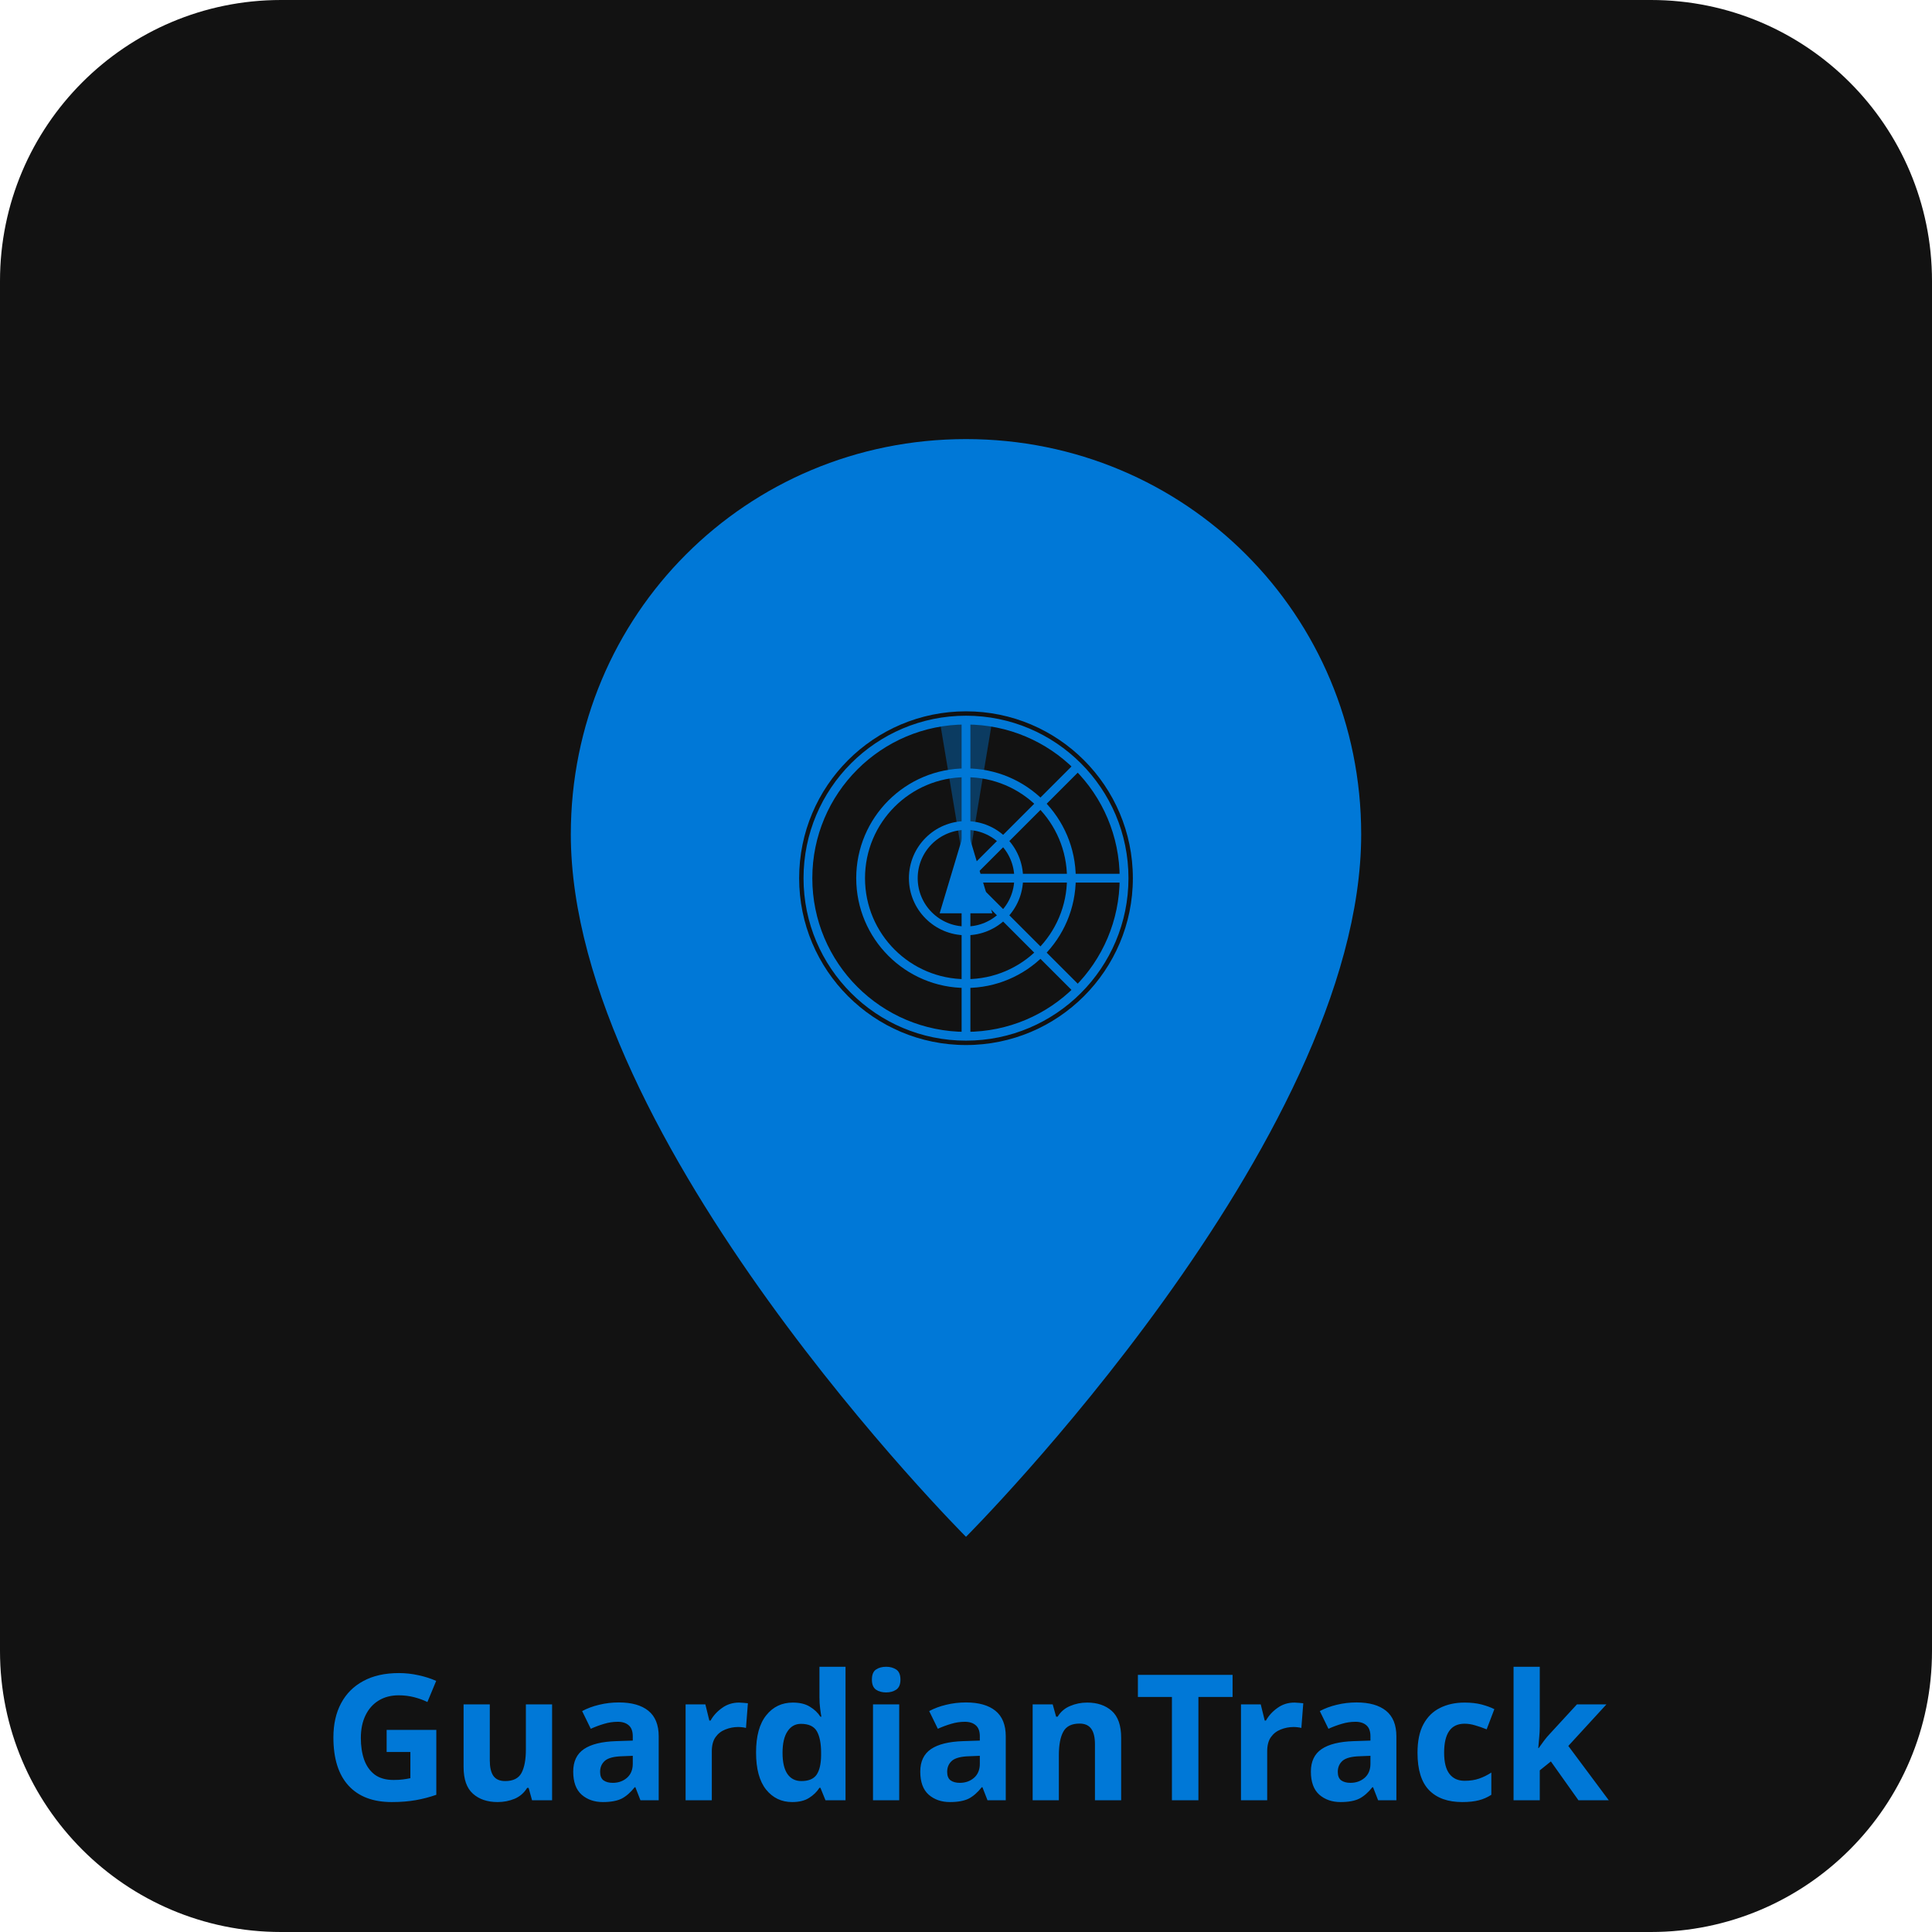
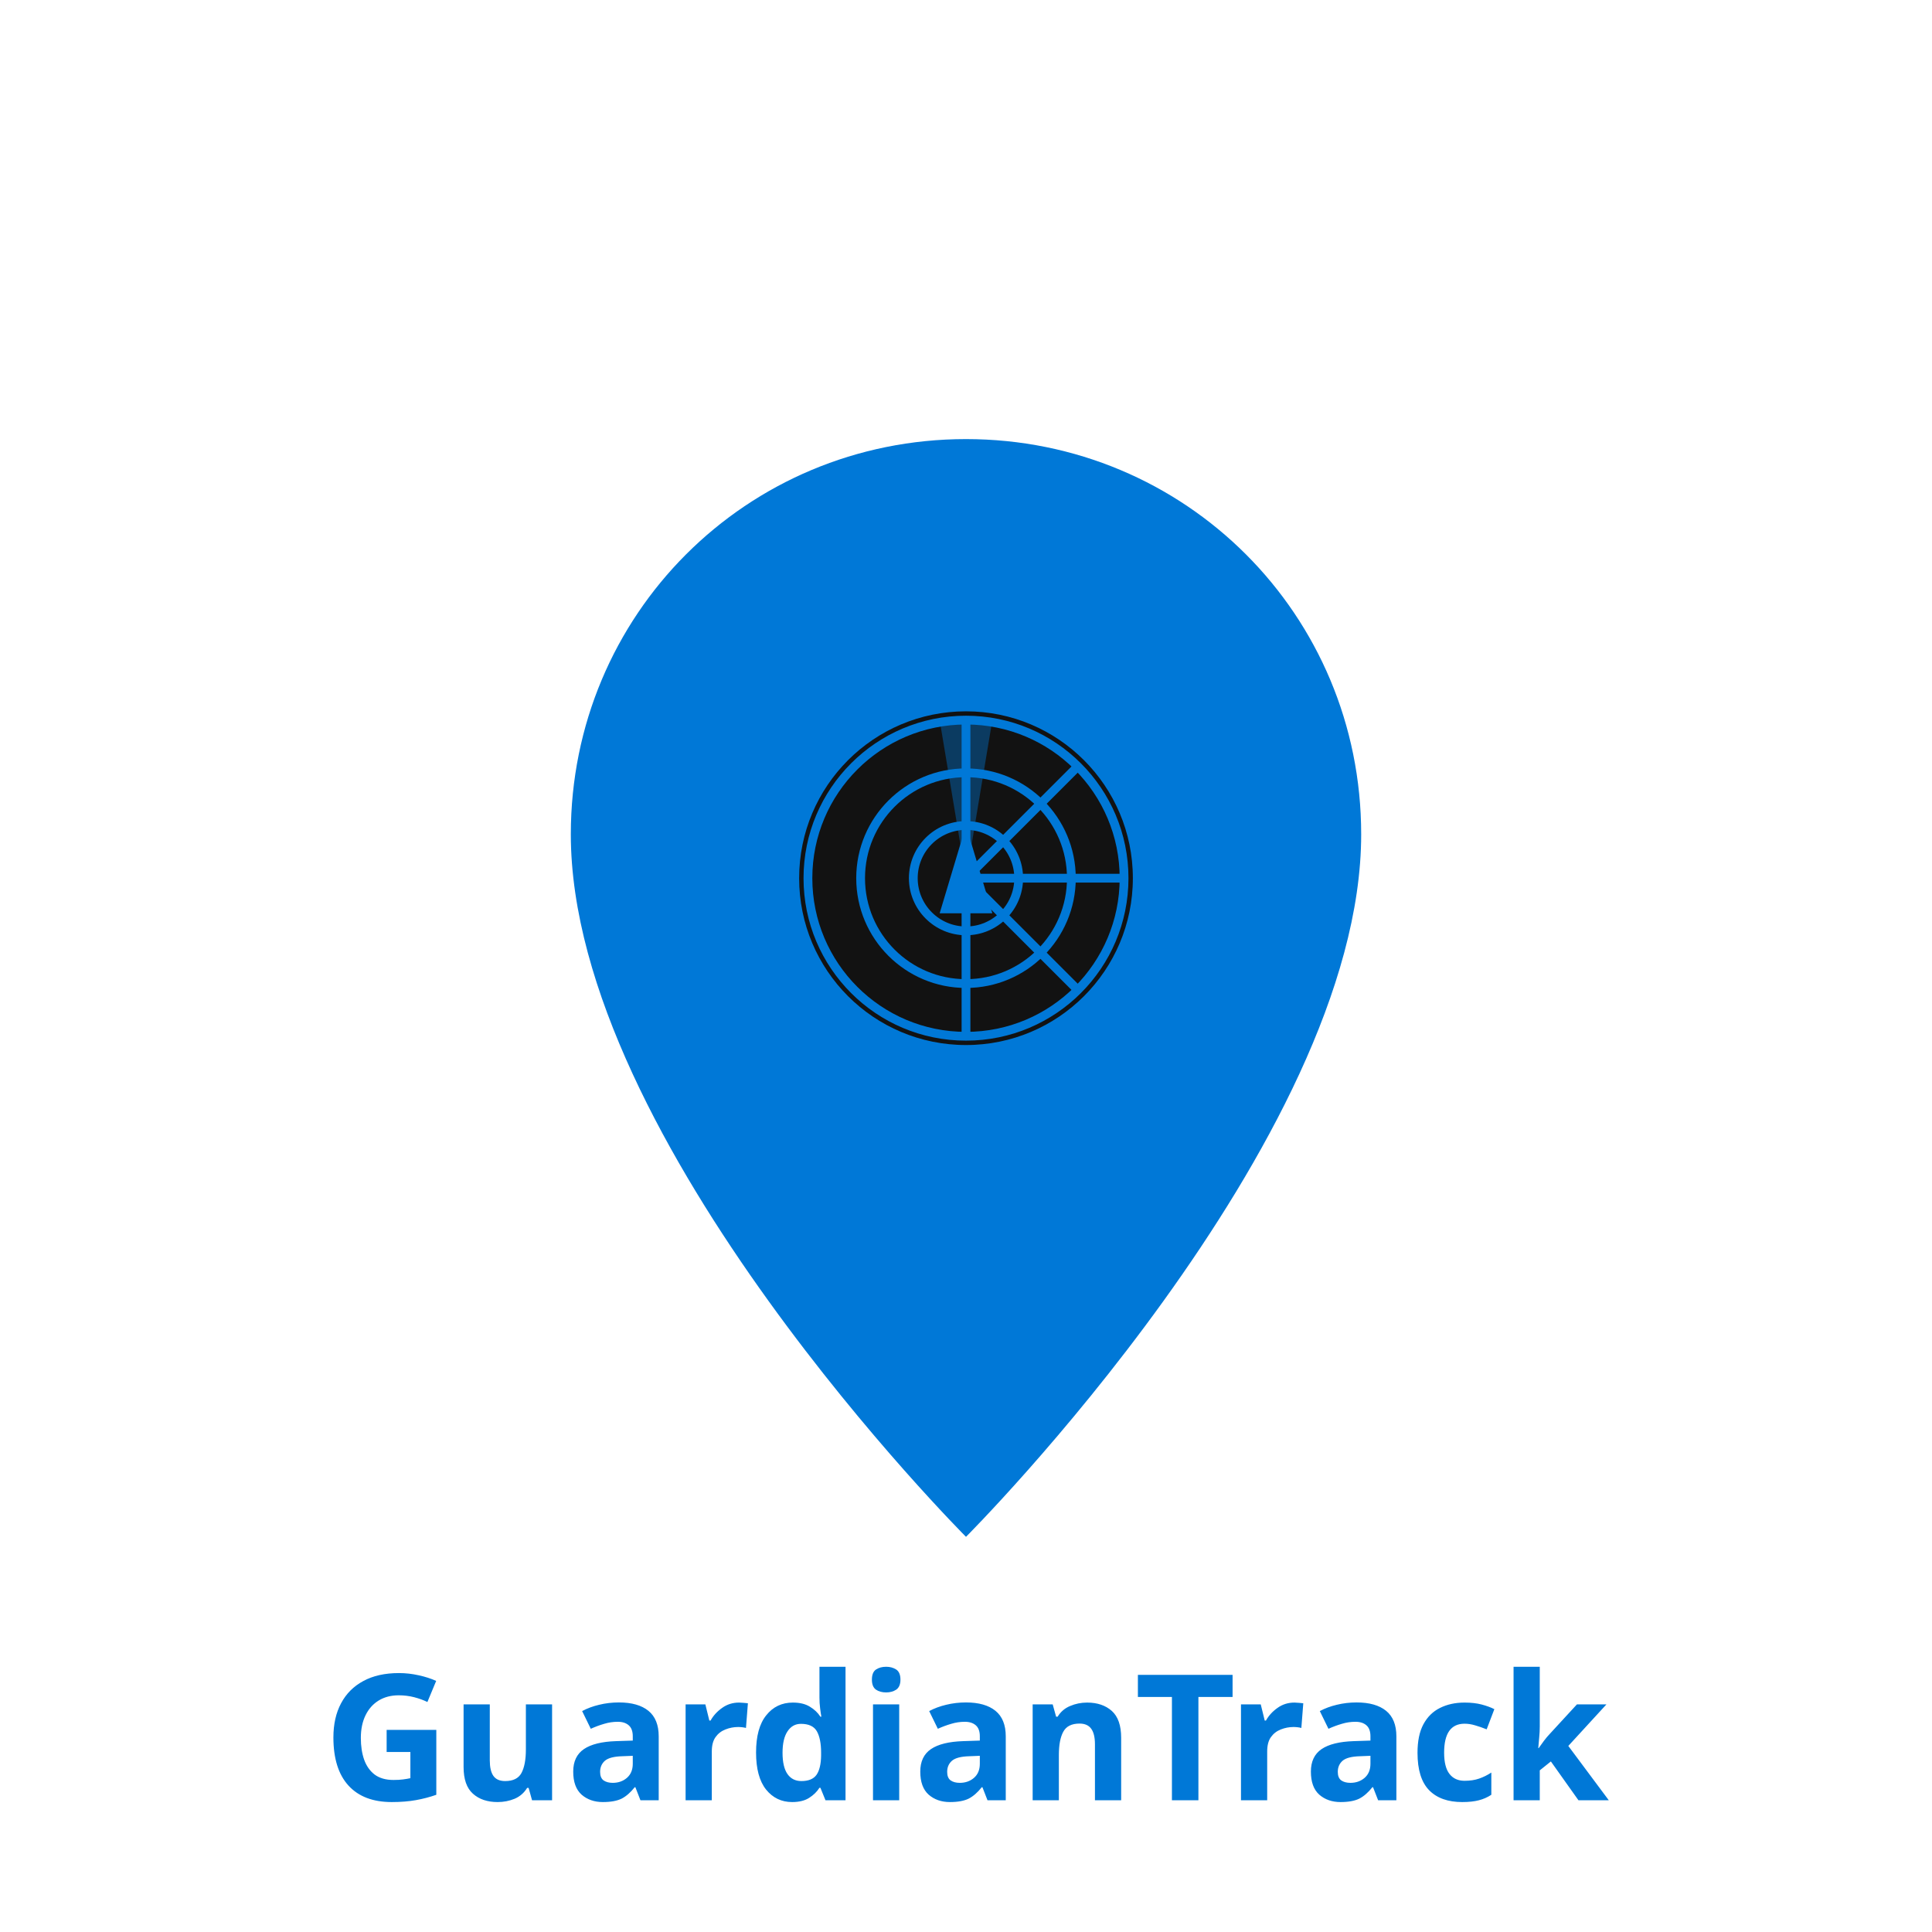
<svg xmlns="http://www.w3.org/2000/svg" width="220" height="220" viewBox="0 0 220 220" fill="none">
-   <rect width="220" height="220" rx="32" fill="#121212" />
  <path d="M110,50 C135,50 155,70 155,95 C155,130 110,175 110,175 C110,175 65,130 65,95 C65,70 85,50 110,50 Z" fill="#0078D7" />
  <circle cx="110" cy="100" r="20" fill="#121212" stroke="#0078D7" stroke-width="2" />
  <g transform="translate(110,100)">
    <circle r="18" stroke="#0078D7" stroke-width="1" fill="none" />
    <circle r="12" stroke="#0078D7" stroke-width="1" fill="none" />
    <circle r="6" stroke="#0078D7" stroke-width="1" fill="none" />
    <line x1="0" y1="0" x2="0" y2="-18" stroke="#0078D7" stroke-width="1" />
    <line x1="0" y1="0" x2="12.7" y2="-12.7" stroke="#0078D7" stroke-width="1" />
    <line x1="0" y1="0" x2="18" y2="0" stroke="#0078D7" stroke-width="1" />
    <line x1="0" y1="0" x2="12.7" y2="12.7" stroke="#0078D7" stroke-width="1" />
    <line x1="0" y1="0" x2="0" y2="18" stroke="#0078D7" stroke-width="1" />
    <path id="radarSweep" d="M0 0 L3 -18 L-3 -18 Z" fill="#0078D7" opacity="0.4" transform-origin="0 0">
      <animateTransform attributeName="transform" attributeType="XML" type="rotate" from="0" to="360" dur="4s" repeatCount="indefinite" />
    </path>
    <path d="M0 -6 L3 4 L-3 4 Z" fill="#0078D7" />
  </g>
  <text x="110" y="205" font-size="20" text-anchor="middle" fill="#0078D7" font-family="Segoe UI, sans-serif" font-weight="600">
    GuardianTrack
  </text>
</svg>
